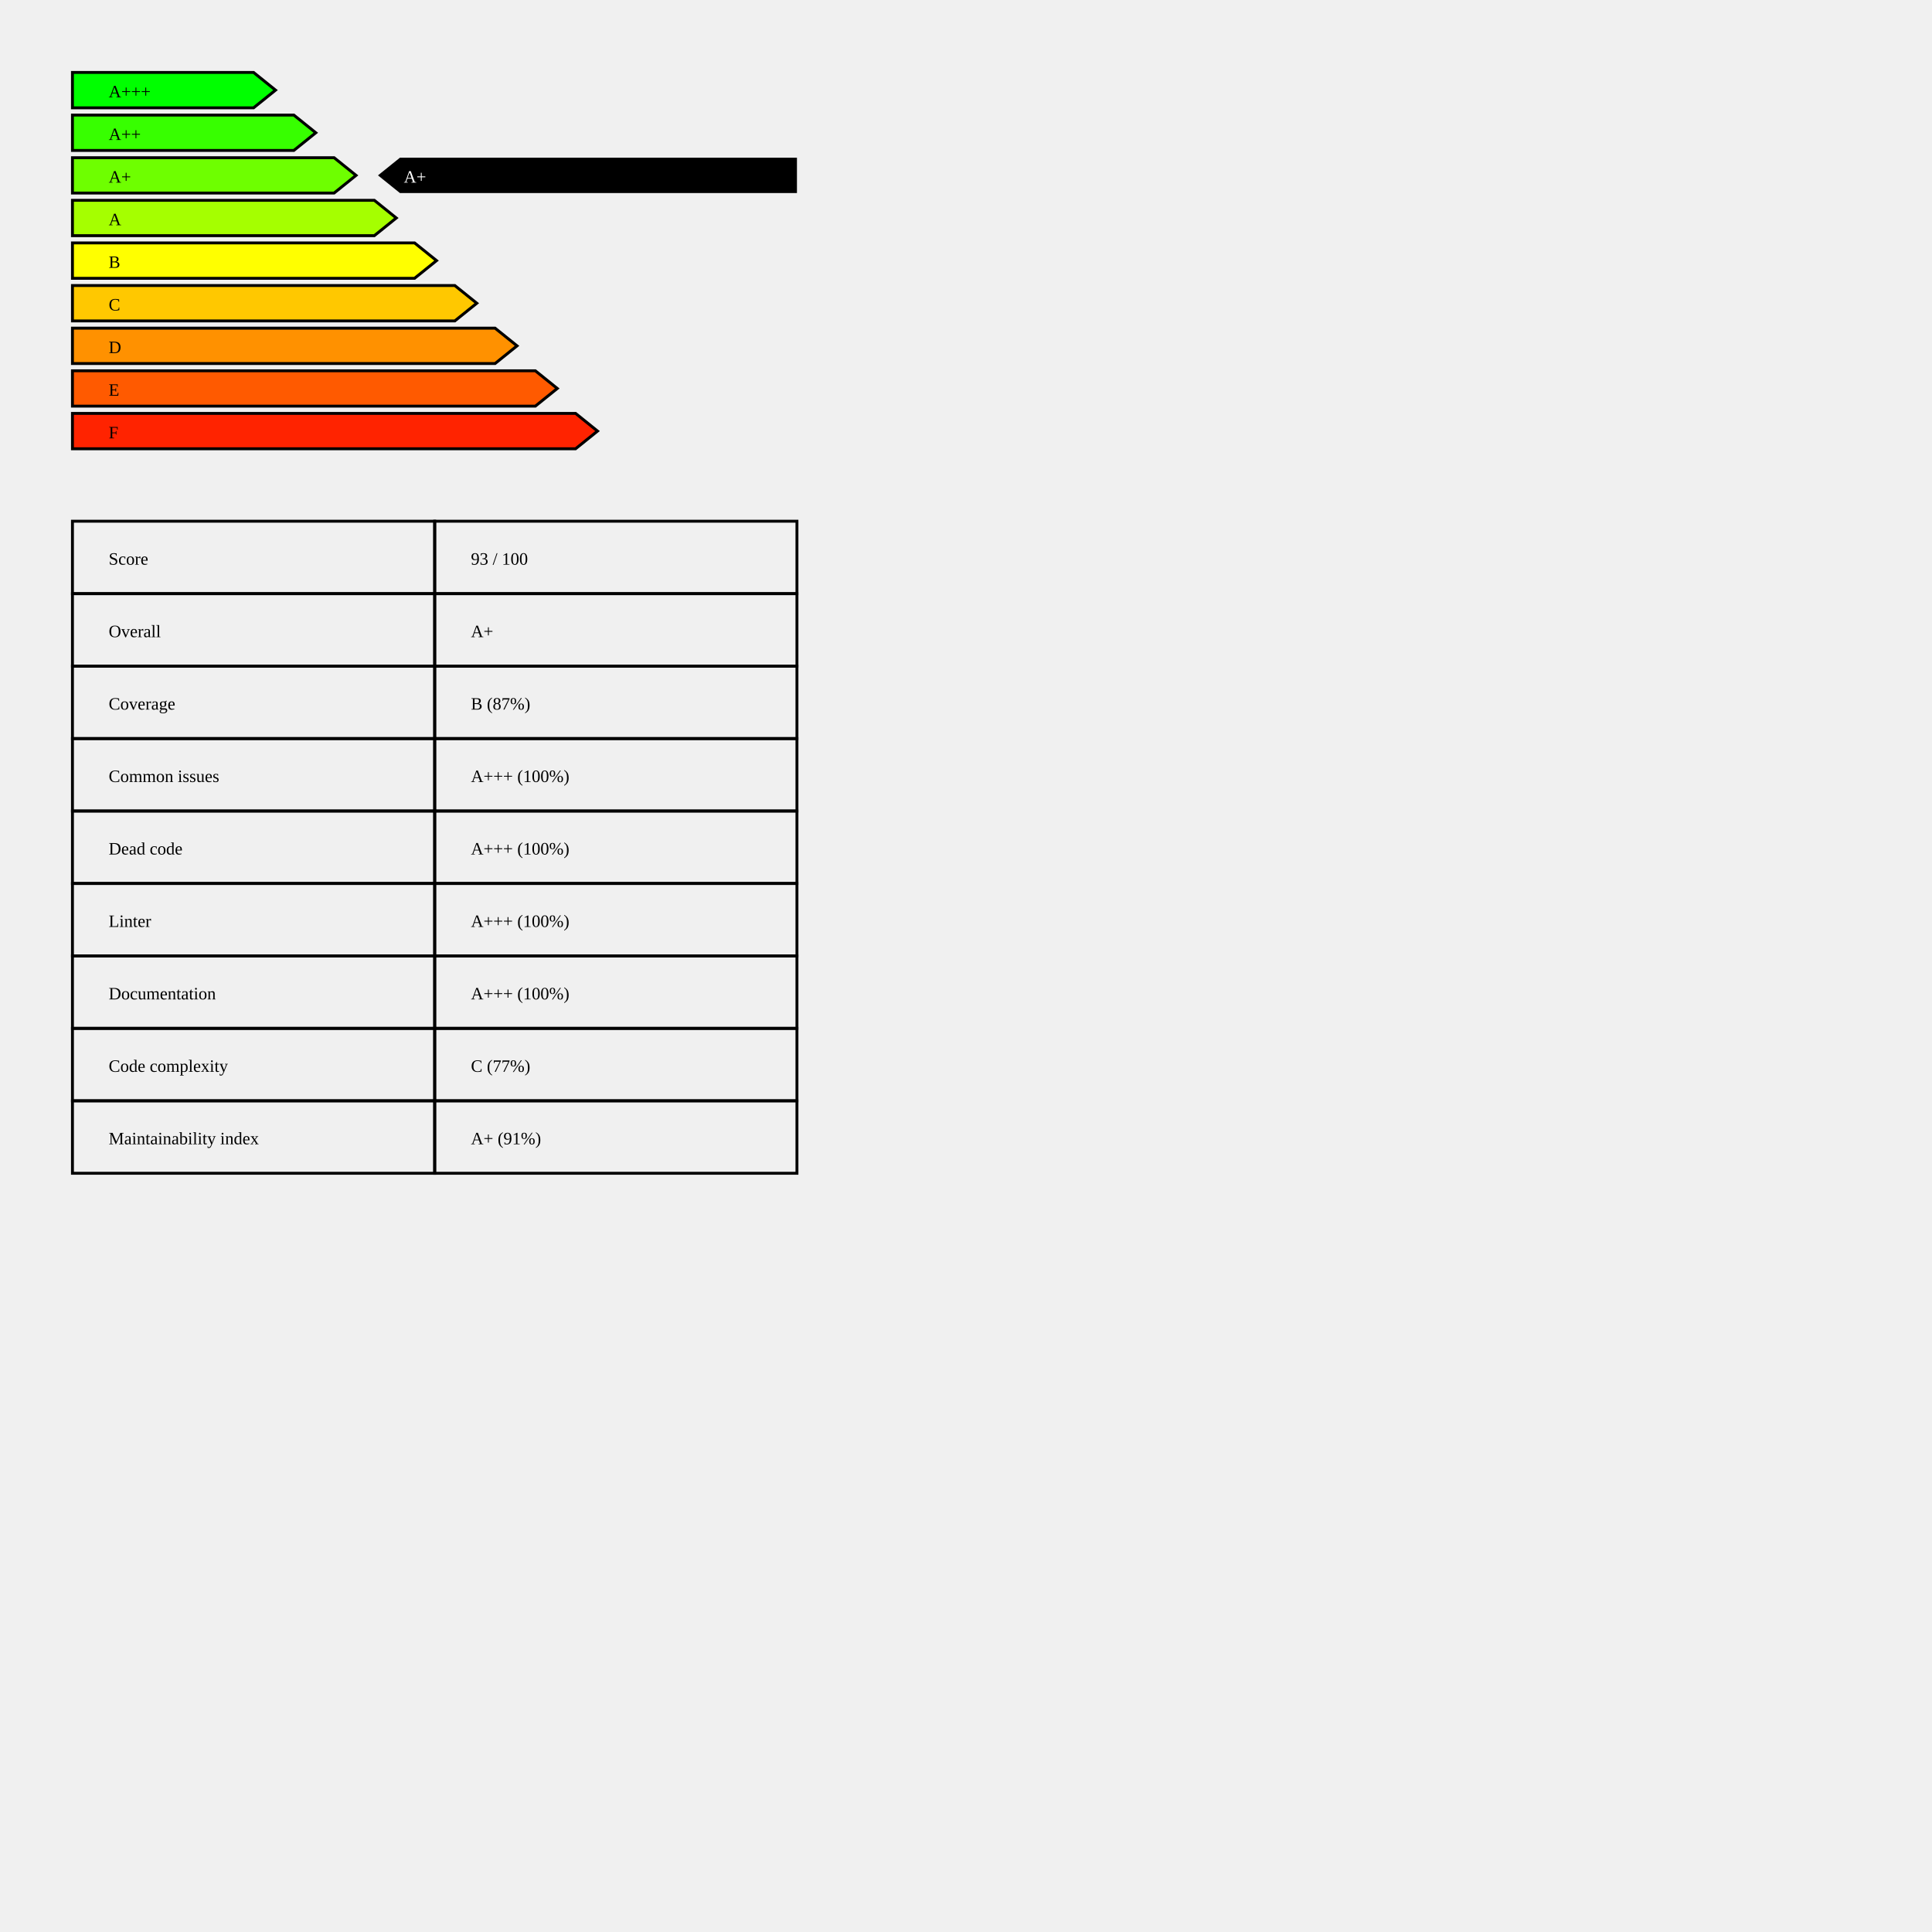
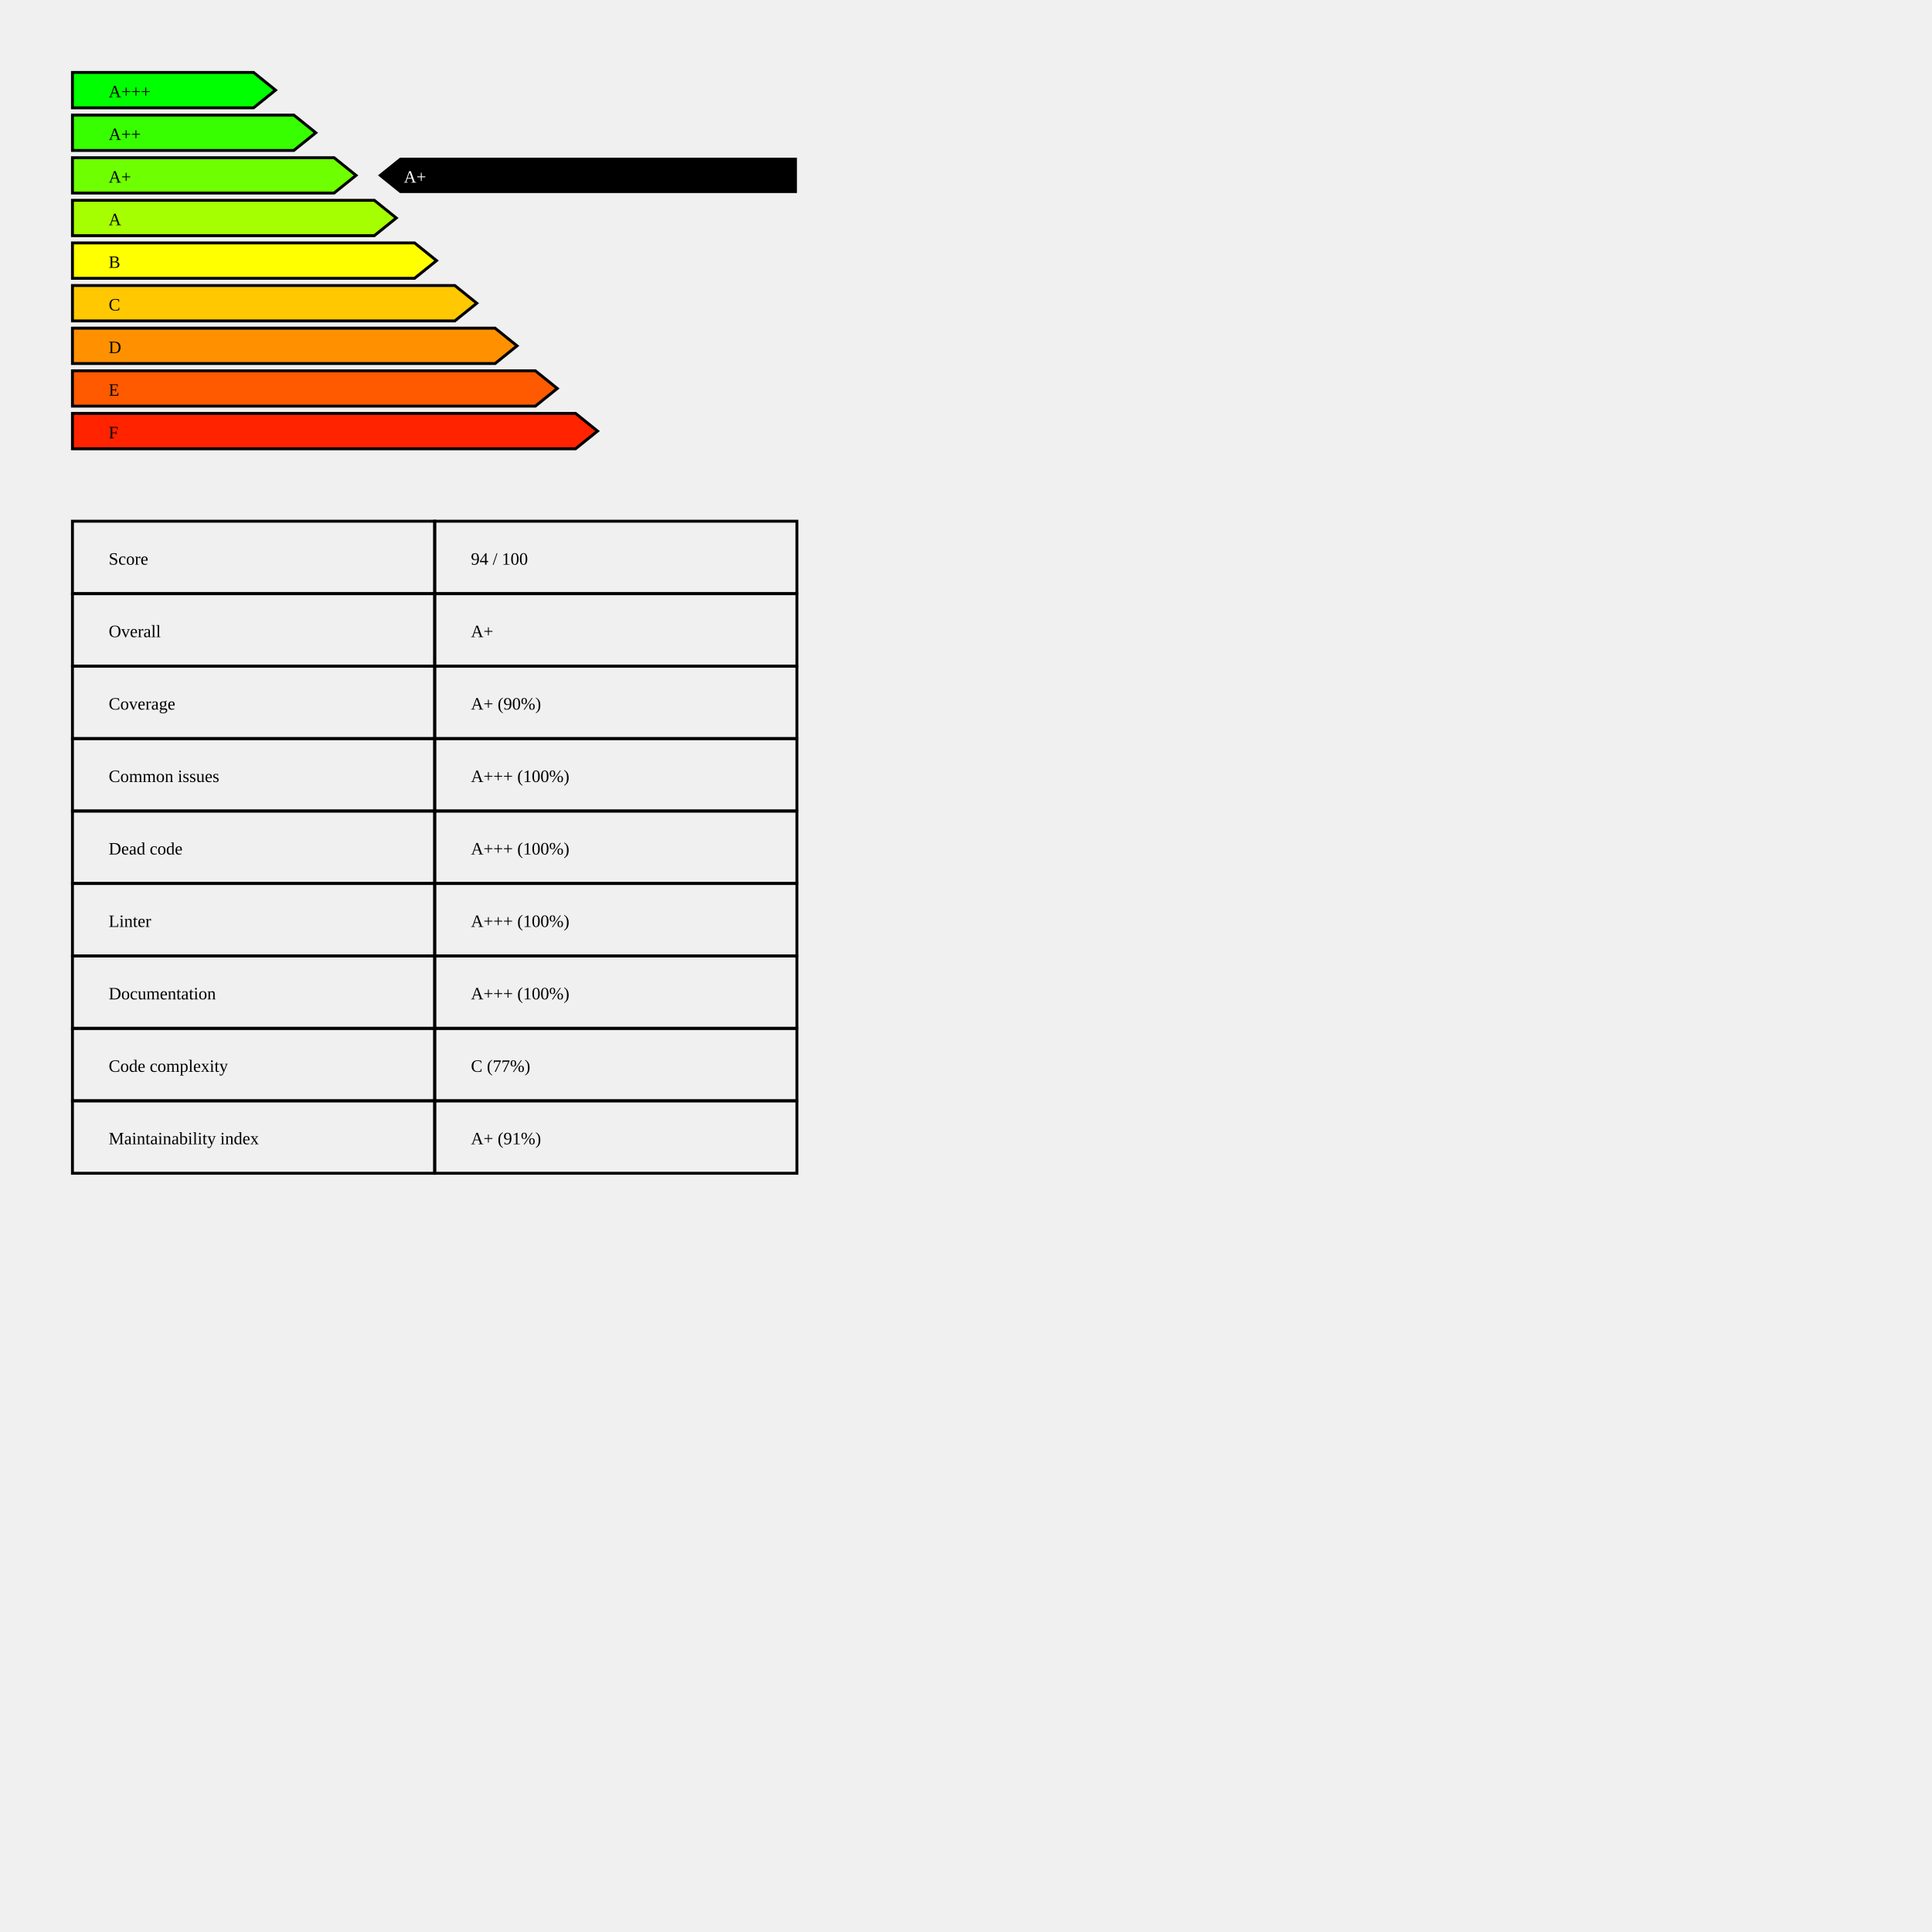
<svg xmlns="http://www.w3.org/2000/svg" baseProfile="full" height="1000pt" version="1.1" width="1000pt">
  <defs />
  <polygon points="50,50.0 175.0,50.0 190.152,62.206 175.0,74.412 50,74.412 50,50.0" style="fill:rgb(0 255 0);stroke:black;stroke-width:2;" />
  <text x="75.0" y="67.206">A+++</text>
  <polygon points="50,79.412 202.778,79.412 217.929,91.618 202.778,103.824 50,103.824 50,79.412" style="fill:rgb(55 255 0);stroke:black;stroke-width:2;" />
  <text x="75.0" y="96.618">A++</text>
  <polygon points="50,108.824 230.556,108.824 245.707,121.029 230.556,133.235 50,133.235 50,108.824" style="fill:rgb(110 255 0);stroke:black;stroke-width:2;" />
  <text x="75.0" y="126.029">A+</text>
  <polygon points="50,138.235 258.333,138.235 273.485,150.441 258.333,162.647 50,162.647 50,138.235" style="fill:rgb(165 255 0);stroke:black;stroke-width:2;" />
  <text x="75.0" y="155.441">A</text>
  <polygon points="50,167.647 286.111,167.647 301.263,179.853 286.111,192.059 50,192.059 50,167.647" style="fill:rgb(255 255 0);stroke:black;stroke-width:2;" />
  <text x="75.0" y="184.853">B</text>
  <polygon points="50,197.059 313.889,197.059 329.04,209.265 313.889,221.471 50,221.471 50,197.059" style="fill:rgb(255 200 0);stroke:black;stroke-width:2;" />
  <text x="75.0" y="214.265">C</text>
  <polygon points="50,226.471 341.667,226.471 356.818,238.676 341.667,250.882 50,250.882 50,226.471" style="fill:rgb(255 145 0);stroke:black;stroke-width:2;" />
  <text x="75.0" y="243.676">D</text>
  <polygon points="50,255.882 369.444,255.882 384.596,268.088 369.444,280.294 50,280.294 50,255.882" style="fill:rgb(255 90 0);stroke:black;stroke-width:2;" />
  <text x="75.0" y="273.088">E</text>
  <polygon points="50,285.294 397.222,285.294 412.374,297.5 397.222,309.706 50,309.706 50,285.294" style="fill:rgb(255 35 0);stroke:black;stroke-width:2;" />
  <text x="75.0" y="302.5">F</text>
  <polygon points="276.01,108.824 260.859,121.029 276.01,133.235 550,133.235 550,108.824" style="fill:black;" />
  <text fill="white" x="278.687" y="126.029">A+</text>
  <text x="75.0" y="389.706">Score</text>
-   <text x="325.0" y="389.706">93 / 100</text>
+   <text x="325.0" y="389.706">94 / 100</text>
  <polygon points="50,359.706 300,359.706 300,409.706 50,409.706 50,359.706" style="fill:none; stroke:black;stroke-width:2;" />
  <polygon points="300,359.706 550,359.706 550,409.706 300,409.706 300,359.706" style="fill:none; stroke:black;stroke-width:2;" />
  <text x="75.0" y="439.706">Overall</text>
  <text x="325.0" y="439.706">A+</text>
  <polygon points="50,409.706 300,409.706 300,459.706 50,459.706 50,409.706" style="fill:none; stroke:black;stroke-width:2;" />
  <polygon points="300,409.706 550,409.706 550,459.706 300,459.706 300,409.706" style="fill:none; stroke:black;stroke-width:2;" />
  <text x="75.0" y="489.706">Coverage</text>
-   <text x="325.0" y="489.706">B  (87%)</text>
+   <text x="325.0" y="489.706">A+  (90%)</text>
  <polygon points="50,459.706 300,459.706 300,509.706 50,509.706 50,459.706" style="fill:none; stroke:black;stroke-width:2;" />
  <polygon points="300,459.706 550,459.706 550,509.706 300,509.706 300,459.706" style="fill:none; stroke:black;stroke-width:2;" />
  <text x="75.0" y="539.706">Common issues</text>
  <text x="325.0" y="539.706">A+++  (100%)</text>
  <polygon points="50,509.706 300,509.706 300,559.706 50,559.706 50,509.706" style="fill:none; stroke:black;stroke-width:2;" />
  <polygon points="300,509.706 550,509.706 550,559.706 300,559.706 300,509.706" style="fill:none; stroke:black;stroke-width:2;" />
  <text x="75.0" y="589.706">Dead code</text>
  <text x="325.0" y="589.706">A+++  (100%)</text>
  <polygon points="50,559.706 300,559.706 300,609.706 50,609.706 50,559.706" style="fill:none; stroke:black;stroke-width:2;" />
  <polygon points="300,559.706 550,559.706 550,609.706 300,609.706 300,559.706" style="fill:none; stroke:black;stroke-width:2;" />
  <text x="75.0" y="639.706">Linter</text>
  <text x="325.0" y="639.706">A+++  (100%)</text>
  <polygon points="50,609.706 300,609.706 300,659.706 50,659.706 50,609.706" style="fill:none; stroke:black;stroke-width:2;" />
  <polygon points="300,609.706 550,609.706 550,659.706 300,659.706 300,609.706" style="fill:none; stroke:black;stroke-width:2;" />
  <text x="75.0" y="689.706">Documentation</text>
  <text x="325.0" y="689.706">A+++  (100%)</text>
  <polygon points="50,659.706 300,659.706 300,709.706 50,709.706 50,659.706" style="fill:none; stroke:black;stroke-width:2;" />
  <polygon points="300,659.706 550,659.706 550,709.706 300,709.706 300,659.706" style="fill:none; stroke:black;stroke-width:2;" />
  <text x="75.0" y="739.706">Code complexity</text>
  <text x="325.0" y="739.706">C  (77%)</text>
  <polygon points="50,709.706 300,709.706 300,759.706 50,759.706 50,709.706" style="fill:none; stroke:black;stroke-width:2;" />
  <polygon points="300,709.706 550,709.706 550,759.706 300,759.706 300,709.706" style="fill:none; stroke:black;stroke-width:2;" />
  <text x="75.0" y="789.706">Maintainability index</text>
  <text x="325.0" y="789.706">A+  (91%)</text>
  <polygon points="50,759.706 300,759.706 300,809.706 50,809.706 50,759.706" style="fill:none; stroke:black;stroke-width:2;" />
  <polygon points="300,759.706 550,759.706 550,809.706 300,809.706 300,759.706" style="fill:none; stroke:black;stroke-width:2;" />
</svg>
